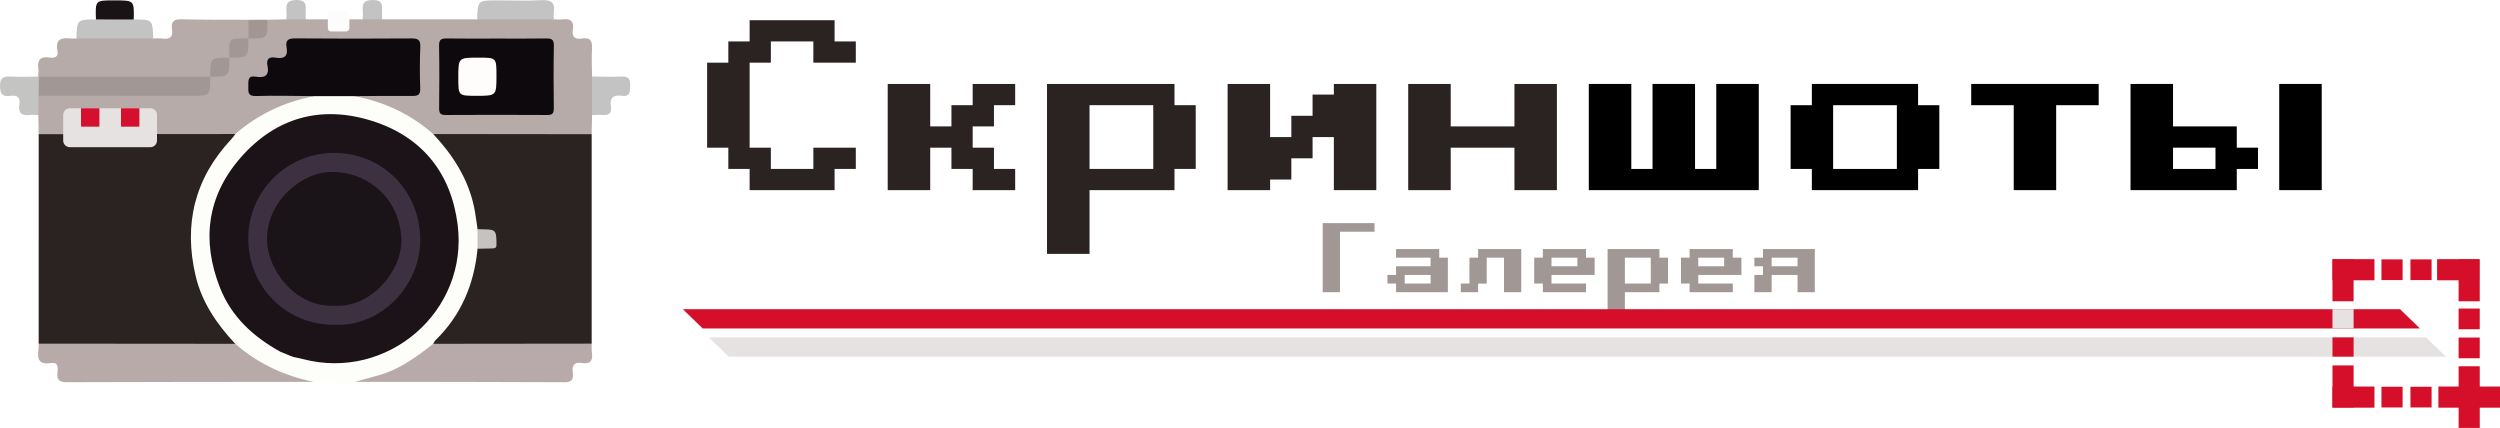
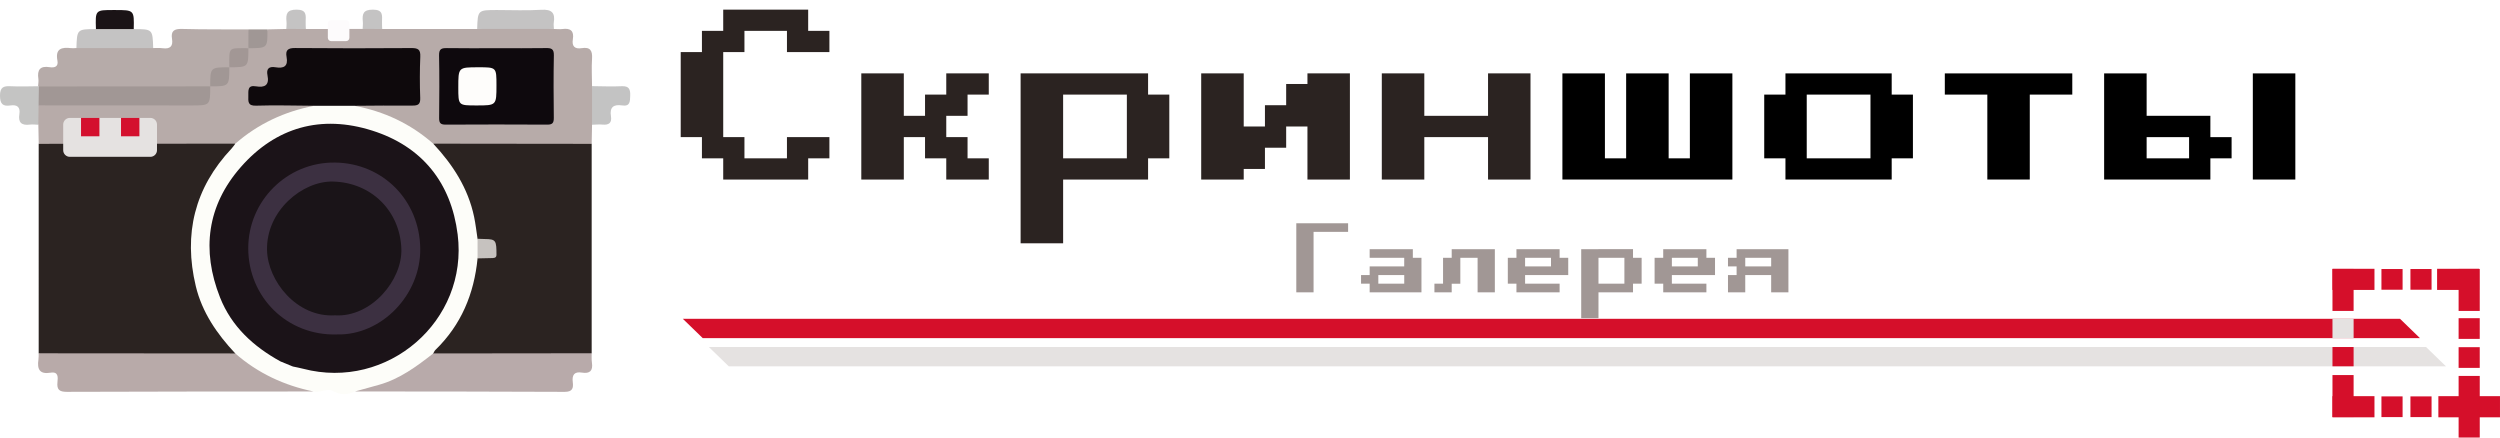
- <svg xmlns="http://www.w3.org/2000/svg" xml:space="preserve" width="471.71" height="80.739">
-   <defs>
-     <clipPath id="a" clipPathUnits="userSpaceOnUse">
-       <path d="M0 64.592h377.368V0H0z" />
-     </clipPath>
-   </defs>
-   <g clip-path="url(#a)" style="display:inline" transform="matrix(1.25 0 0 -1.25 0 80.74)">
-     <path d="m0 0 .001 31.613c.496.503 1.141.54 1.783.541a4827 4827 0 0 0 26.365-.004 3.7 3.7 0 0 0 1.1-.148c1.225-.684.239-1.275-.169-1.718-2.206-2.394-3.819-5.107-4.715-8.243-2.155-7.544-.713-14.313 4.366-20.299.309-.364.673-.683.909-1.109.254-.459.196-.809-.344-.998-.62-.204-1.26-.184-1.895-.185-8.33-.006-16.659-.008-24.988.003C1.576-.546.694-.664 0 0" style="fill:#2b2321;fill-opacity:1;fill-rule:nonzero;stroke:none" transform="translate(5.84 12.72)" />
-     <g aria-label="Скриншоты" style="font-size:44.099px;line-height:1.25;font-family:&quot;Light Pixel-7&quot;;-inkscape-font-specification:&quot;Light Pixel-7&quot;;stroke-width:.517">
-       <path d="M141.442 35.877v-4.005h-4.016v-4.005h-4.005V11.825h4.005V7.82h4.016V3.815h16.03V7.82h4.006v4.005h-8.01V7.82h-8.021v4.005h-4.005v16.042h4.005v4.005h8.02v-4.005h8.01v4.005h-4.004v4.005zm26.054 0V15.841h8.02v8.01h4.006v-4.005h4.005v-4.005h8.02v4.005h-4.004v4.005h-4.016v4.016h4.016v4.005h4.005v4.005h-8.021v-4.005h-4.005v-4.005h-4.005v8.01zm50.106-4.005V19.846h-12.026v12.026Zm-20.047 16.031V15.841h24.052v4.005h4.005v12.026h-4.005v4.005h-16.03v12.026zm34.075-12.026V15.841h8.021v10.024h4.005v-4.016h4.005v-4.005h4.016V15.84h8.01v20.036h-8.01V25.865h-4.016v4.005h-4.005v4.005h-4.005v2.002zm34.076 0V15.841h8.02v8.01h12.026v-8.01h8.01v20.036h-8.01v-8.01h-12.026v8.01z" style="font-family:&quot;Retro Gaming&quot;;-inkscape-font-specification:&quot;Retro Gaming&quot;;fill:#2b2321;fill-opacity:1" transform="matrix(.8 0 0 -.8 0 64.592)" />
-       <path d="M299.78 35.877V15.841h8.022v16.031h4.005v-16.03h8.02v16.03h4.005v-16.03h8.021v20.035Zm58.128-4.005V19.846h-12.026v12.026Zm-16.042 4.005v-4.005h-4.005V19.846h4.005v-4.005h20.047v4.005h4.005v12.026h-4.005v4.005zm38.091 0v-16.03h-8.021V15.84h24.052v4.005h-8.021v16.031Zm38.069-4.005v-4.005h-8.01v4.005Zm-16.03 4.005V15.841h8.02v8.01h12.026v4.016h4.005v4.005h-4.005v4.005zm28.056 0V15.841h8.021v20.036Z" style="font-family:&quot;Retro Gaming&quot;;-inkscape-font-specification:&quot;Retro Gaming&quot;" transform="matrix(.8 0 0 -.8 0 64.592)" />
-     </g>
-     <g aria-label="Галерея" style="font-size:14.336px;line-height:1.25;font-family:&quot;Light Pixel-7&quot;;-inkscape-font-specification:&quot;Light Pixel-7&quot;;display:inline;fill:#a19795;stroke-width:.168">
-       <path d="M199.657-20.487V-30.91h7.82v1.302h-5.212v9.121zm16.29-1.302v-1.302h-3.91v1.302zm-5.215 1.302v-1.302h-1.302v-1.302h1.302v-1.305h5.215v-1.302h-5.215V-27h6.517v1.302h1.302v5.211zm9.775 0v-1.302h1.302v-3.91h1.306V-27h6.513v6.513h-2.604v-5.211h-2.607v3.91h-1.302v1.301zm17.595-3.909v-1.302h-3.91v1.302zm-5.215 3.91v-1.303h-1.302v-3.91h1.302V-27h6.517v1.302h1.302v2.607h-6.513v1.302h5.211v1.302zm16.293-1.303v-3.91h-3.91v3.91zm-6.517 5.212V-27h7.819v1.302h1.302v3.91h-1.302v1.301h-5.212v3.91zm17.595-7.819v-1.302h-3.91v1.302zm-5.215 3.91v-1.303h-1.303v-3.91h1.302V-27h6.518v1.302h1.302v2.607h-6.514v1.302h5.212v1.302zm16.292-3.91v-1.302h-3.91v1.302zm-6.517 3.91v-2.605h1.302v-1.305h-1.302v-1.302h1.302V-27h7.82v6.513h-2.605v-2.604h-3.91v2.604z" style="font-family:&quot;Retro Gaming&quot;;-inkscape-font-specification:&quot;Retro Gaming&quot;" transform="scale(1 -1)" />
-     </g>
-     <path d="M0 0v-31.609c-.448-.459-1.029-.533-1.621-.535-7.021-.021-14.043-.049-21.064.014a3 3 0 0 0-.783.124c-1.029.419-.484 1.006-.086 1.462.835.956 1.674 1.903 2.385 2.96 1.65 2.452 2.658 5.151 3.201 8.046.153.819.155 1.696.699 2.405.408.293.89.298 1.362.32.68.033 1.1.298 1.079 1.052-.018.671-.402.916-1.011.957-.471.031-.953.025-1.379.288-.565.578-.555 1.359-.681 2.07-.743 4.221-2.489 7.935-5.4 11.106-.398.432-1.398.993-.213 1.715.625.195 1.267.174 1.905.175C-15.212.556-8.818.559-2.423.547-1.584.545-.697.669 0 0" style="fill:#2b2321;fill-opacity:1;fill-rule:nonzero;stroke:none" transform="translate(89.31 44.332)" />
-     <path d="m0 0-23.914.028c-.489-.239-.818.098-1.133.358-2.893 2.389-6.174 3.948-9.848 4.716-.364.076-1.529-.045-.611.972 2.272.447 4.568.141 6.851.202 2.22.06 2.266.063 2.274 2.213.005 1.332-.015 2.665.002 3.997.013.985-.366 1.468-1.405 1.467-5.436-.007-10.872.002-16.308-.006-.873-.001-1.43-.312-1.502-1.256-.077-1.012-.667-1.522-1.65-1.613-.754-.07-1.146-.489-1.215-1.231-.093-.994-.636-1.524-1.63-1.648-.611-.076-1.178-.275-1.125-1.066.057-.847.735-.812 1.303-.827 1.811-.048 3.624-.007 5.436-.023.743-.006 1.495.066 2.218-.182 1.038-.871-.094-.89-.468-1.01-1.257-.401-2.566-.611-3.804-1.109-2.029-.815-3.917-1.843-5.608-3.244-.454-.377-.896-.957-1.65-.708L-83.469.001l-.055 2.882c-.624.982-.61 1.976-.061 2.981.801.58 1.732.427 2.622.429 6.914.015 13.828.035 20.741-.015 1.428-.011 2.24.406 2.269 1.906.046.175.125.339.227.488.15.145.333.312.534.296 1.761-.141 2.201.938 2.246 2.395a.87.87 0 0 0 .307.368c.232.127.488.226.746.205 1.308-.109 1.785.552 1.706 1.773-.014.207.071.409.153.604q.117.22.334.34c1.889-.145 2.408 1.148 2.753 2.624l2.857.066c.982.622 1.964.627 2.945-.004l8.576.005c.983.622 1.966.625 2.948-.003l14.337.001a28 28 0 0 0 11.59 0c.424-.006.856-.065 1.271-.009 1.232.169 1.792-.282 1.581-1.562-.172-1.044.295-1.496 1.331-1.326 1.297.212 1.648-.374 1.566-1.595-.092-1.373-.007-2.757 0-4.136q1.128-2.916 0-5.83z" style="fill:#b7aba9;fill-opacity:1;fill-rule:nonzero;stroke:none" transform="translate(89.31 44.332)" />
-     <path d="M0 0c4.49-.83 8.482-2.698 11.92-5.719 2.967-3.178 5.268-6.733 6.172-11.057.227-1.087.347-2.197.517-3.296.623-.987.619-1.975.003-2.963-.523-5.344-2.463-10.033-6.366-13.821-.144-.139-.219-.349-.326-.527-.996-1.672-2.68-2.538-4.251-3.487-2.307-1.395-4.886-2.016-7.56-2.253-1.134-.532-2.17-.57-3.361.086-.834.459-1.903-.353-2.891-.089-3.914.212-7.297 1.764-10.362 4.111-.588.45-1.25.839-1.457 1.632-2.758 2.939-5.016 6.209-5.963 10.171-1.877 7.849-.184 14.827 5.407 20.762.211.223.377.488.565.733 3.445 3.003 7.44 4.859 11.914 5.719C-4.026.883-2.013.886 0 0" style="fill:#fdfdf9;fill-opacity:1;fill-rule:nonzero;stroke:none" transform="translate(53.475 50.079)" />
-     <path d="M0 0c3.417-2.99 7.39-4.837 11.82-5.743-12.418-.009-24.834-.005-37.251-.054-1.144-.004-1.521.356-1.409 1.454.075.733.168 1.638-1.039 1.437-1.663-.277-2.047.542-1.834 1.974.047.314.028.637.039.957z" style="fill:#b8aaa9;fill-opacity:1;fill-rule:nonzero;stroke:none" transform="translate(35.513 12.696)" />
-     <path d="M0 0c.478-.006.962.035 1.432-.028 1.112-.147 1.594.287 1.41 1.408-.199 1.209.328 1.536 1.507 1.505 3.342-.089 6.687-.057 10.032-.073.65-.949.61-1.895-.015-2.837l.005.005c-.164-.134-.329-.313-.539-.314-1.358-.007-2.026-.673-2.032-2.032-.001-.21-.181-.375-.314-.539l.004.004c-.119-.098-.243-.253-.38-.254-1.498-.011-2.239-.752-2.251-2.25-.001-.138-.155-.261-.254-.381l.005.005c-.518-.469-1.162-.504-1.805-.505a3856 3856 0 0 0-22.561.006 3.6 3.6 0 0 0-1.106.152 1.16 1.16 0 0 0-.511.364c.018.371.098.751.044 1.111-.207 1.366.258 2.005 1.714 1.764.722-.119 1.339.079 1.162.991-.351 1.809.633 2.065 2.067 1.883.261-.033.531.008.796.015A28 28 0 0 0 0 0" style="fill:#b6aba9;fill-opacity:1;fill-rule:nonzero;stroke:none" transform="translate(23.125 58.794)" />
-     <path d="M0 0c1.209.335 2.42.665 3.627 1.006 3.131.881 5.679 2.771 8.184 4.734l23.914.027c.01-.479-.027-.965.042-1.436.179-1.213-.326-1.68-1.509-1.485-1.161.191-1.52-.366-1.384-1.443.113-.902-.038-1.469-1.23-1.463C21.096-.005 10.548-.012 0 0" style="fill:#b8aaaa;fill-opacity:1;fill-rule:nonzero;stroke:none" transform="translate(53.585 6.956)" />
-     <path d="M0 0h-11.59c.094 2.859.094 2.859 3.016 2.859 2.223 0 4.452-.101 6.666.034C-.349 2.987.222 2.462-.024.95-.074.643-.011.317 0 0" style="fill:#c4c3c3;fill-opacity:1;fill-rule:nonzero;stroke:none" transform="translate(83.615 61.675)" />
-     <path d="M0 0h-11.59c.093 2.849.093 2.849 2.947 2.864q2.853 1.15 5.706-.002C-.091 2.853-.091 2.853 0 0" style="fill:#c4c3c3;fill-opacity:1;fill-rule:nonzero;stroke:none" transform="translate(23.125 58.794)" />
-     <path d="m0 0-.038-2.927c-.424.011-.855.076-1.271.022-1.233-.16-1.8.292-1.59 1.576.174 1.063-.329 1.466-1.348 1.315-1.141-.171-1.569.215-1.576 1.457-.008 1.293.519 1.502 1.615 1.445 1.375-.072 2.758-.007 4.137-.001l.12-.033C.616 1.892.622.941 0 0" style="fill:#c4c4c3;fill-opacity:1;fill-rule:nonzero;stroke:none" transform="translate(5.823 50.143)" />
-     <path d="M0 0v5.83c1.488-.011 2.978-.088 4.461-.013 1.129.058 1.332-.462 1.299-1.429-.029-.867-.004-1.657-1.221-1.472-1.29.197-1.905-.268-1.684-1.633.158-.982-.299-1.351-1.263-1.26C1.067.073.531.011 0 0" style="fill:#c3c3c3;fill-opacity:1;fill-rule:nonzero;stroke:none" transform="translate(89.364 47.216)" />
-     <path d="m0 0-5.705.002c-.1 2.875-.1 2.875 2.684 2.874h.16C.066 2.876.066 2.876 0 0" style="fill:#1a1316;fill-opacity:1;fill-rule:nonzero;stroke:none" transform="translate(20.188 61.657)" />
-     <path d="m0 0-2.945.004c.012.367.063.739.028 1.101-.112 1.14.03 1.819 1.527 1.815C.151 2.915 0 2.067-.025 1.102-.034.735-.009.368 0 0" style="fill:#c4c3c3;fill-opacity:1;fill-rule:nonzero;stroke:none" transform="translate(46.164 61.672)" />
-     <path d="m0 0-2.948.002c.011.368.062.739.027 1.102-.111 1.139.028 1.819 1.527 1.814C.147 2.913-.001 2.069-.026 1.103-.036.736-.01.368 0 0" style="fill:#c4c3c3;fill-opacity:1;fill-rule:nonzero;stroke:none" transform="translate(57.689 61.673)" />
-     <path d="m0 0 .015 2.837 2.857.003C2.904.007 2.904.007 0 0" style="fill:#a09795;fill-opacity:1;fill-rule:nonzero;stroke:none" transform="translate(37.49 58.77)" />
-     <path d="m0 0-.003 2.963c.366-.014.732-.038 1.098-.04 1.69-.011 1.757-.237 1.759-2.382 0-.528-.452-.485-.814-.495Q1.02.021 0 0" style="fill:#c6c2bf;fill-opacity:1;fill-rule:nonzero;stroke:none" transform="translate(72.088 27.043)" />
-     <path d="m0 0-6.039.002c-2.926.017-5.854.11-8.776.015-1.285-.042-1.186.626-1.175 1.462.01.813-.143 1.684 1.162 1.457 1.314-.227 2.04.171 1.73 1.665-.203.982.226 1.381 1.209 1.213 1.239-.213 1.942.137 1.673 1.562-.19 1.006.193 1.354 1.272 1.343 5.855-.054 11.712-.046 17.567-.006 1 .007 1.395-.212 1.345-1.304a78 78 0 0 1-.01-6.227C9.991.233 9.652.024 8.777.032 5.852.062 2.926.017 0 0" style="fill:#0e090c;fill-opacity:1;fill-rule:nonzero;stroke:none" transform="translate(53.475 50.079)" />
-     <path d="M0 0c2.453.001 4.907-.026 7.36.016.823.015 1.245-.094 1.225-1.093-.064-3.146-.043-6.293-.009-9.439.008-.742-.186-1.027-.976-1.022q-7.679.045-15.359 0c-.792-.004-.983.277-.975 1.017.033 3.146.053 6.294-.01 9.439-.02.995.397 1.111 1.224 1.096C-5.014-.029-2.507-.001 0 0" style="fill:#0e090d;fill-opacity:1;fill-rule:nonzero;stroke:none" transform="translate(75.019 58.773)" />
-     <path d="m0 0 .049 2.854 25.862.016c-.005-2.882-.005-2.883-2.835-2.882z" style="fill:#a19795;fill-opacity:1;fill-rule:nonzero;stroke:none" transform="translate(5.823 50.143)" />
-     <path d="M0 0c.006 2.878.006 2.878 2.885 2.885C2.879.006 2.879.006 0 0" style="fill:#a19795;fill-opacity:1;fill-rule:nonzero;stroke:none" transform="translate(31.73 53.009)" />
-     <path d="M0 0c.004 3.138-.243 2.878 2.885 2.885C2.88.006 2.88.006 0 0" style="fill:#a29795;fill-opacity:1;fill-rule:nonzero;stroke:none" transform="translate(34.61 55.89)" />
-     <path d="M0 0c-4.07 2.245-7.377 5.258-9.116 9.654-2.824 7.143-1.956 13.875 3.131 19.676 5.318 6.064 12.173 7.936 19.824 5.516 7.543-2.384 11.931-7.861 12.914-15.686C28.394 6.098 16.149-4.44 3.424-1.109c-.509.134-1.029.227-1.544.339C1.157-.75.445-.701 0 0" style="fill:#1b1318;fill-opacity:1;fill-rule:nonzero;stroke:none" transform="translate(42.33 11.492)" />
-     <path d="m0 0 1.88-.77C.258-1.285-.024-1.17 0 0" style="fill:#fefefe;fill-opacity:1;fill-rule:nonzero;stroke:none" transform="translate(42.33 11.492)" />
-     <path d="M0 0c-2.724.001-2.724.001-2.724 2.718 0 3.042 0 3.042 3.04 3.043 2.721.002 2.721.002 2.721-2.722C3.036-.001 3.036-.001 0 0" style="fill:#fefdfb;fill-opacity:1;fill-rule:nonzero;stroke:none" transform="translate(71.903 50.13)" />
-     <path d="M0 0c-7.45-.226-13.354 5.563-13.372 12.991-.016 7.137 5.833 13.043 13.097 12.954 7.222-.089 12.786-5.71 12.866-13.01C12.668 5.973 6.746-.177 0 0" style="fill:#3c3041;fill-opacity:1;fill-rule:nonzero;stroke:none" transform="translate(50.845 15.565)" />
-     <path d="M0 0c-5.787-.341-10.156 5.195-10.259 9.849-.131 5.961 5.376 10.455 9.947 10.347 5.799-.138 10.123-4.436 10.33-10.146C10.19 5.282 5.438-.339 0 0" style="fill:#1a1418;fill-opacity:1;fill-rule:nonzero;stroke:none" transform="translate(50.566 18.447)" />
-     <path d="M0 0h-259.211l3.001-2.911H3Z" style="fill:#d50f2a;fill-opacity:1;fill-rule:nonzero;stroke:none" transform="translate(362.28 17.922)" />
-     <path d="M0 0h-259.211l3.001-2.911H3Z" style="fill:#e5e2e1;fill-opacity:1;fill-rule:nonzero;stroke:none" transform="translate(366.207 13.665)" />
-     <path d="M0 0h-2.253c-.275 0-.5.225-.5.5v2.165c0 .275.225.5.5.5H0c.275 0 .5-.225.5-.5V.5C.5.225.275 0 0 0" style="fill:#fdfbfc;fill-opacity:1;fill-rule:nonzero;stroke:none" transform="translate(52.24 59.839)" />
-     <path d="M0 0h-12.158c-.55 0-1 .45-1 1v3.876c0 .55.45 1 1 1H0c.55 0 1-.45 1-1V1C1 .45.55 0 0 0" style="fill:#e5e2e1;fill-opacity:1;fill-rule:nonzero;stroke:none" transform="translate(22.698 42.373)" />
-     <path d="M15.006 45.474h-2.775v2.775h2.775zm6.036 0h-2.775v2.775h2.775z" style="fill:#d4102e;fill-opacity:1;fill-rule:nonzero;stroke:none" />
-     <path d="M358.418 22.282h-6.338v3.191h6.338zm15.794 0h-6.338v3.191h6.338zM358.418 3.055h-6.338v3.191h6.338zm18.95 0h-9.301v3.191h9.301z" style="fill:#d50f2a;fill-opacity:1;fill-rule:nonzero;stroke:none" />
-     <path d="M0 0v-9.301h-3.191V0Z" style="fill:#d50f2a;fill-opacity:1;fill-rule:nonzero;stroke:none" transform="translate(374.313 9.301)" />
-     <path d="M374.311 19.113h-3.191v6.338h3.191zm-19.04-16.018h-3.191v6.338h3.191zm0 16.018h-3.191v6.338h3.191zm19.04-4.221h-3.191v3.125h3.191zm0-4.377h-3.191v3.125h3.191zm-7.269 11.799h-3.191v3.125h3.191zm-4.377 0h-3.191v3.125h3.191z" style="fill:#d50f2a;fill-opacity:1;fill-rule:nonzero;stroke:none" />
-     <path d="M355.271 15.011h-3.191v2.911h3.191z" style="fill:#e5e2e1;fill-opacity:1;fill-rule:nonzero;stroke:none" />
-     <path d="M355.271 10.754h-3.191v2.911h3.191zm7.394-7.666h-3.191v3.125h3.191zm4.377 0h-3.191v3.125h3.191z" style="display:inline;fill:#d50f2a;fill-opacity:1;fill-rule:nonzero;stroke:none" />
-   </g>
+ <svg xmlns="http://www.w3.org/2000/svg" width="471.71" height="82.558" version="1.1" xml:space="preserve">
+   <path d="m7.3 66.658 0.001-39.516c0.62-0.629 1.426-0.675 2.229-0.676a6033.8 6033.8 0 0 1 32.956 5e-3 4.625 4.625 0 0 1 1.375 0.185c1.531 0.855 0.299 1.594-0.211 2.147-2.757 2.993-4.774 6.384-5.894 10.304-2.694 9.43-0.891 17.891 5.457 25.374 0.386 0.455 0.841 0.854 1.136 1.386 0.318 0.574 0.245 1.011-0.43 1.248-0.775 0.255-1.575 0.23-2.369 0.231-10.412 0.007-20.824 0.01-31.235-0.004-1.046-0.001-2.149 0.146-3.016-0.684" fill="#2b2321" />
+   <path d="m111.64 27.143v39.511c-0.56 0.574-1.286 0.666-2.026 0.669-8.776 0.026-17.554 0.061-26.33-0.018a3.75 3.75 0 0 1-0.979-0.155c-1.286-0.524-0.605-1.258-0.107-1.827 1.044-1.195 2.092-2.379 2.981-3.7 2.062-3.065 3.322-6.439 4.001-10.058 0.191-1.024 0.194-2.12 0.874-3.006 0.51-0.366 1.113-0.372 1.702-0.4 0.85-0.041 1.375-0.372 1.349-1.315-0.022-0.839-0.502-1.145-1.264-1.196-0.589-0.039-1.191-0.031-1.724-0.36-0.706-0.723-0.694-1.699-0.851-2.587-0.929-5.276-3.111-9.919-6.75-13.882-0.497-0.54-1.748-1.241-0.266-2.144 0.781-0.244 1.584-0.217 2.381-0.219 7.994-0.007 15.986-0.011 23.98 0.004 1.049 0.003 2.158-0.152 3.029 0.684" fill="#2b2321" />
+   <path d="m111.64 27.143-29.892-0.035c-0.611 0.299-1.022-0.122-1.416-0.448-3.616-2.986-7.718-4.935-12.31-5.895-0.455-0.095-1.911 0.056-0.764-1.215 2.84-0.559 5.71-0.176 8.564-0.253 2.775-0.075 2.833-0.079 2.842-2.766 0.006-1.665-0.019-3.331 0.003-4.996 0.016-1.231-0.458-1.835-1.756-1.834-6.795 0.009-13.59-0.003-20.385 0.007-1.091 0.001-1.788 0.39-1.877 1.57-0.096 1.265-0.834 1.903-2.062 2.016-0.943 0.087-1.433 0.611-1.519 1.539-0.116 1.242-0.795 1.905-2.038 2.06-0.764 0.095-1.472 0.344-1.406 1.333 0.071 1.059 0.919 1.015 1.629 1.034 2.264 0.06 4.53 0.009 6.795 0.029 0.929 0.007 1.869-0.083 2.772 0.228 1.298 1.089-0.117 1.113-0.585 1.262-1.571 0.501-3.208 0.764-4.755 1.386-2.536 1.019-4.896 2.304-7.01 4.055-0.568 0.471-1.12 1.196-2.062 0.885l-37.102 0.036-0.069-3.603c-0.78-1.228-0.762-2.47-0.076-3.726 1.001-0.725 2.165-0.534 3.277-0.536 8.643-0.019 17.285-0.044 25.926 0.019 1.785 0.014 2.8-0.507 2.836-2.382 0.058-0.219 0.156-0.424 0.284-0.61 0.188-0.181 0.416-0.39 0.667-0.37 2.201 0.176 2.751-1.173 2.808-2.994a1.087 1.087 0 0 1 0.384-0.46c0.29-0.159 0.61-0.282 0.932-0.256 1.635 0.136 2.231-0.69 2.132-2.216-0.018-0.259 0.089-0.511 0.191-0.755q0.146-0.275 0.417-0.425c2.361 0.181 3.01-1.435 3.441-3.28l3.571-0.083c1.228-0.777 2.455-0.784 3.681 5e-3l10.72-0.006c1.229-0.777 2.458-0.781 3.685 0.004l17.921-0.001a35 35 0 0 1 14.488 0c0.53 0.007 1.07 0.081 1.589 0.011 1.54-0.211 2.24 0.352 1.976 1.952-0.215 1.305 0.369 1.87 1.664 1.657 1.621-0.265 2.06 0.468 1.958 1.994-0.115 1.716-9e-3 3.446 0 5.17q1.41 3.645 0 7.287z" fill="#b7aba9" />
+   <path d="m66.844 19.96c5.612 1.038 10.602 3.373 14.9 7.149 3.709 3.973 6.585 8.416 7.715 13.821 0.284 1.359 0.434 2.746 0.646 4.12 0.779 1.234 0.774 2.469 0.004 3.704-0.654 6.68-3.079 12.541-7.957 17.276-0.18 0.174-0.274 0.436-0.407 0.659-1.245 2.09-3.35 3.172-5.314 4.359-2.884 1.744-6.107 2.52-9.45 2.816-1.417 0.665-2.712 0.713-4.201-0.107-1.042-0.574-2.379 0.441-3.614 0.111-4.893-0.265-9.121-2.205-12.952-5.139-0.735-0.562-1.562-1.049-1.821-2.04-3.447-3.674-6.27-7.761-7.454-12.714-2.346-9.811-0.23-18.534 6.759-25.952 0.264-0.279 0.471-0.61 0.706-0.916 4.306-3.754 9.3-6.074 14.892-7.149 2.516-1.101 5.032-1.105 7.549 0.003" fill="#fdfdf9" />
+   <path d="m44.391 66.688c4.271 3.737 9.238 6.046 14.775 7.179-15.522 0.011-31.042 0.006-46.564 0.068-1.43 5e-3 -1.901-0.445-1.761-1.817 0.094-0.916 0.21-2.047-1.299-1.796-2.079 0.346-2.559-0.677-2.292-2.467 0.059-0.393 0.035-0.796 0.049-1.196z" fill="#b8aaa9" />
+   <path d="m28.906 9.066c0.598 0.007 1.202-0.044 1.79 0.035 1.39 0.184 1.992-0.359 1.762-1.76-0.249-1.511 0.41-1.92 1.884-1.881 4.178 0.111 8.359 0.071 12.54 0.091 0.812 1.186 0.762 2.369-0.019 3.546l0.006-0.006c-0.205 0.168-0.411 0.391-0.674 0.393-1.698 0.009-2.533 0.841-2.54 2.54-0.001 0.263-0.226 0.469-0.393 0.674l5e-3 -5e-3c-0.149 0.122-0.304 0.316-0.475 0.318-1.873 0.014-2.799 0.94-2.814 2.812-0.001 0.172-0.194 0.326-0.318 0.476l0.006-0.006c-0.647 0.586-1.452 0.63-2.256 0.631a4820 4820 0 0 1-28.201-0.007 4.5 4.5 0 0 1-1.383-0.19 1.45 1.45 0 0 1-0.639-0.455c0.022-0.464 0.122-0.939 0.055-1.389-0.259-1.708 0.323-2.506 2.143-2.205 0.902 0.149 1.674-0.099 1.452-1.239-0.439-2.261 0.791-2.581 2.584-2.354 0.326 0.041 0.664-0.01 0.995-0.019a35 35 0 0 1 14.488 0" fill="#b6aba9" />
+   <path d="m66.981 73.863c1.511-0.419 3.025-0.831 4.534-1.258 3.914-1.101 7.099-3.464 10.23-5.918l29.892-0.034c0.013 0.599-0.034 1.206 0.052 1.795 0.224 1.516-0.407 2.1-1.886 1.856-1.451-0.239-1.9 0.458-1.73 1.804 0.141 1.127-0.048 1.836-1.538 1.829-13.185-0.069-26.37-0.06-39.555-0.075" fill="#b8aaaa" />
+   <path d="m104.52 5.465h-14.488c0.117-3.574 0.117-3.574 3.77-3.574 2.779 0 5.565 0.126 8.332-0.043 1.949-0.117 2.663 0.539 2.355 2.429-0.062 0.384 0.016 0.791 0.03 1.188" fill="#c4c3c3" />
+   <path d="m28.906 9.066h-14.488c0.116-3.561 0.116-3.561 3.684-3.58q3.566-1.438 7.133 0.003c3.558 0.011 3.558 0.011 3.671 3.578" fill="#c4c3c3" />
+   <path d="m7.279 19.88-0.048 3.659c-0.53-0.014-1.069-0.095-1.589-0.028-1.541 0.2-2.25-0.365-1.988-1.97 0.217-1.329-0.411-1.833-1.685-1.644-1.426 0.214-1.961-0.269-1.97-1.821-0.01-1.616 0.649-1.877 2.019-1.806 1.719 0.09 3.447 0.009 5.171 0.001l0.15 0.041c0.709 1.202 0.716 2.391-0.061 3.567" fill="#c4c4c3" />
+   <path d="m111.71 23.538v-7.287c1.86 0.014 3.723 0.11 5.576 0.016 1.411-0.072 1.665 0.578 1.624 1.786-0.036 1.084-5e-3 2.071-1.526 1.84-1.613-0.246-2.381 0.335-2.105 2.041 0.198 1.228-0.374 1.689-1.579 1.575-0.656-0.062-1.326 0.015-1.99 0.029" fill="#c3c3c3" />
+   <path d="m25.235 5.487-7.131-0.003c-0.125-3.594-0.125-3.594 3.355-3.592h0.2c3.659 0 3.659 0 3.576 3.595" fill="#1a1316" />
+   <path d="m57.705 5.468-3.681-5e-3c0.015-0.459 0.079-0.924 0.035-1.376-0.14-1.425 0.037-2.274 1.909-2.269 1.926 0.006 1.738 1.066 1.706 2.272-0.011 0.459 0.02 0.917 0.031 1.377" fill="#c4c3c3" />
+   <path d="m72.111 5.467-3.685-0.003c0.014-0.46 0.077-0.924 0.034-1.377-0.139-1.424 0.035-2.274 1.909-2.268 1.926 0.006 1.741 1.061 1.71 2.269-0.013 0.459 0.02 0.919 0.033 1.379" fill="#c4c3c3" />
+   <path d="m46.863 9.096 0.019-3.546 3.571-0.004c0.04 3.541 0.04 3.541-3.59 3.55" fill="#a09795" />
+   <path d="m90.11 48.755-0.004-3.704c0.458 0.018 0.915 0.048 1.373 0.05 2.112 0.014 2.196 0.296 2.199 2.978 0 0.66-0.565 0.606-1.018 0.619q-1.275 0.031-2.55 0.058" fill="#c6c2bf" />
+   <path d="m66.844 19.96-7.549-0.003c-3.658-0.021-7.317-0.138-10.97-0.019-1.606 0.052-1.482-0.782-1.469-1.827 0.013-1.016-0.179-2.105 1.452-1.821 1.643 0.284 2.55-0.214 2.163-2.081-0.254-1.228 0.282-1.726 1.511-1.516 1.549 0.266 2.428-0.171 2.091-1.952-0.237-1.258 0.241-1.692 1.59-1.679 7.319 0.068 14.64 0.058 21.959 0.007 1.25-0.009 1.744 0.265 1.681 1.63a97.5 97.5 0 0 0-0.013 7.784c0.041 1.186-0.383 1.448-1.476 1.438-3.656-0.037-7.314 0.019-10.971 0.04" fill="#0e090c" />
+   <path d="m93.774 9.092c3.066-0.001 6.134 0.033 9.2-0.02 1.029-0.019 1.556 0.117 1.531 1.366-0.08 3.933-0.054 7.866-0.011 11.799 0.01 0.927-0.233 1.284-1.22 1.278q-9.599-0.056-19.199 0c-0.99 5e-3 -1.229-0.346-1.219-1.271 0.041-3.933 0.066-7.867-0.013-11.799-0.025-1.244 0.496-1.389 1.53-1.37 3.132 0.054 6.266 0.019 9.4 0.018" fill="#0e090d" />
+   <path d="m7.279 19.88 0.061-3.567 32.327-0.02c-0.006 3.603-0.006 3.604-3.544 3.603z" fill="#a19795" />
+   <path d="m39.663 16.297c0.007-3.598 0.007-3.598 3.606-3.606-0.007 3.599-0.007 3.599-3.606 3.606" fill="#a19795" />
+   <path d="m43.263 12.696c5e-3 -3.922-0.304-3.598 3.606-3.606-0.006 3.599-0.006 3.599-3.606 3.606" fill="#a29795" />
+   <path d="m52.913 68.193c-5.088-2.806-9.221-6.572-11.395-12.068-3.53-8.929-2.445-17.344 3.914-24.595 6.647-7.58 15.216-9.92 24.78-6.895 9.429 2.98 14.914 9.826 16.142 19.608 2.051 16.328-13.255 29.5-29.161 25.336-0.636-0.168-1.286-0.284-1.93-0.424-0.904-0.025-1.794-0.086-2.35-0.963" fill="#1b1318" />
+   <path d="m52.913 68.193 2.35 0.963c-2.027 0.644-2.38 0.5-2.35-0.963" fill="#fefefe" />
+   <path d="m89.879 19.896c-3.405-0.001-3.405-0.001-3.405-3.397 0-3.803 0-3.803 3.8-3.804 3.401-0.003 3.401-0.003 3.401 3.402-0.001 3.8-0.001 3.8-3.796 3.799" fill="#fefdfb" />
+   <path d="m63.556 63.102c-9.312 0.282-16.692-6.954-16.715-16.239-0.02-8.921 7.291-16.304 16.371-16.192 9.027 0.111 15.982 7.138 16.082 16.262 0.096 8.703-7.306 16.39-15.739 16.169" fill="#3c3041" />
+   <path d="m63.208 59.5c-7.234 0.426-12.695-6.494-12.824-12.311-0.164-7.451 6.72-13.069 12.434-12.934 7.249 0.172 12.654 5.545 12.912 12.682 0.215 5.96-5.725 12.986-12.522 12.562" fill="#1a1418" />
+   <path d="m65.3 7.76h-2.816c-0.344 0-0.625-0.281-0.625-0.625v-2.706c0-0.344 0.281-0.625 0.625-0.625h2.816c0.344 0 0.625 0.281 0.625 0.625v2.706c0 0.344-0.281 0.625-0.625 0.625" fill="#fdfbfc" />
+   <path d="m28.373 29.592h-15.198c-0.688 0-1.25-0.562-1.25-1.25v-4.845c0-0.688 0.562-1.25 1.25-1.25h15.198c0.688 0 1.25 0.562 1.25 1.25v4.845c0 0.688-0.562 1.25-1.25 1.25" fill="#e5e2e1" />
+   <path d="m18.758 25.716h-3.469v-3.469h3.469zm7.545 0h-3.469v-3.469h3.469z" fill="#d4102e" />
+   <path d="m452.85 60.156h-324.01l3.751 3.639h324.01z" fill="#d50f2a" />
+   <path d="m457.76 65.477h-324.01l3.751 3.638 324.01 5e-4z" fill="#e5e2e1" />
+   <path d="m440.1 50.744v7.924h3.988v-7.924z" fill="#d50f2a" stroke-width="1.25" />
+   <path d="m440.1 50.717v3.988h7.924v-3.988z" fill="#d50f2a" stroke-width="1.25" />
+   <path d="m449.34 50.76v3.906h3.99v-3.906z" fill="#d50f2a" stroke-width="1.25" />
+   <path d="m454.81 50.76v3.906h3.988v-3.906z" fill="#d50f2a" stroke-width="1.25" />
+   <path d="m459.84 50.717v3.988h7.924v-3.988z" fill="#d50f2a" stroke-width="1.25" />
+   <path d="m463.9 50.744v7.924h3.988v-7.924z" fill="#d50f2a" stroke-width="1.25" />
+   <path d="m463.9 60.037v3.906h3.988v-3.906z" fill="#d50f2a" stroke-width="1.25" />
+   <path d="m463.9 65.508v3.906h3.988v-3.906z" fill="#d50f2a" stroke-width="1.25" />
+   <path d="m467.89 70.932v11.626h-3.989v-11.626z" fill="#d50f2a" />
+   <path d="m460.08 74.75v3.99h11.627v-3.99z" fill="#d50f2a" stroke-width="1.25" />
+   <path d="m454.81 74.793v3.906h3.988v-3.906z" fill="#d50f2a" stroke-width="1.25" />
+   <path d="m449.34 74.793v3.906h3.99v-3.906z" fill="#d50f2a" stroke-width="1.25" />
+   <path d="m440.1 74.75v3.99h7.924v-3.99z" fill="#d50f2a" stroke-width="1.25" />
+   <path d="m440.1 70.768v7.922h3.988v-7.922z" fill="#d50f2a" stroke-width="1.25" />
+   <path d="m440.1 65.477v3.639h3.988v-3.639z" fill="#d50f2a" stroke-width="1.25" />
+   <path d="m444.09 63.795h-3.989v-3.639h3.989z" fill="#e5e2e1" />
+   <path d="m136.46 33.88v-4.005h-4.016v-4.005h-4.005v-16.042h4.005v-4.005h4.016v-4.005h16.03v4.005h4.006v4.005h-8.01v-4.005h-8.021v4.005h-4.005v16.042h4.005v4.005h8.02v-4.005h8.01v4.005h-4.004v4.005zm26.054 0v-20.036h8.02v8.01h4.006v-4.005h4.005v-4.005h8.02v4.005h-4.004v4.005h-4.016v4.016h4.016v4.005h4.005v4.005h-8.021v-4.005h-4.005v-4.005h-4.005v8.01zm50.106-4.005v-12.026h-12.026v12.026zm-20.047 16.031v-32.062h24.052v4.005h4.005v12.026h-4.005v4.005h-16.03v12.026zm34.075-12.026v-20.036h8.021v10.024h4.005v-4.016h4.005v-4.005h4.016v-2.004h8.01v20.036h-8.01v-10.011h-4.016v4.005h-4.005v4.005h-4.005v2.002zm34.076 0v-20.036h8.02v8.01h12.026v-8.01h8.01v20.036h-8.01v-8.01h-12.026v8.01z" fill="#2b2321" stroke-width=".517" />
+   <path d="m294.8 33.88v-20.036h8.022v16.031h4.005v-16.03h8.02v16.03h4.005v-16.03h8.021v20.035zm58.128-4.005v-12.026h-12.026v12.026zm-16.042 4.005v-4.005h-4.005v-12.026h4.005v-4.005h20.047v4.005h4.005v12.026h-4.005v4.005zm38.091 0v-16.03h-8.021v-4.007h24.052v4.005h-8.021v16.031zm38.069-4.005v-4.005h-8.01v4.005zm-16.03 4.005v-20.036h8.02v8.01h12.026v4.016h4.005v4.005h-4.005v4.005zm28.056 0v-20.036h8.021v20.036z" stroke-width=".517" />
+   <path d="m244.59 42.127v13.027h3.26v-11.4h6.516v-1.627zm13.844 4.887v1.627h6.519v1.629h-6.519v1.631h-1.627v1.627h1.627v1.627h9.773v-6.514h-1.627v-1.627zm15.479 0v1.627h-1.633v4.887h-1.627v1.627h3.26v-1.625h1.627v-4.889h3.26v6.514h3.254v-8.141zm12.215 0v1.627h-1.627v4.887h1.627v1.629l8.146-2e-3v-1.627h-6.514v-1.627h8.141v-3.26h-1.627v-1.627zm12.221 0v13.029h3.258v-4.889h6.516v-1.625h1.627v-4.889h-1.627v-1.627zm15.473 0v1.627h-1.627v4.887h1.629v1.629l8.146-2e-3v-1.627h-6.516v-1.627h8.143v-3.26h-1.627v-1.627zm13.848 0v1.627h-1.627v1.629h1.627v1.631h-1.627v3.256l3.258-2e-3v-3.254h4.889v3.254h3.256v-8.141zm-39.91 1.627h4.889v1.629h-4.889zm13.848 0h4.889v4.887h-4.889zm13.848 0h4.889v1.629h-4.889zm13.846 0h4.889v1.629h-4.889zm-69.234 3.26h4.889v1.627h-4.889z" fill="#a19795" stroke-width=".21" />
</svg>
